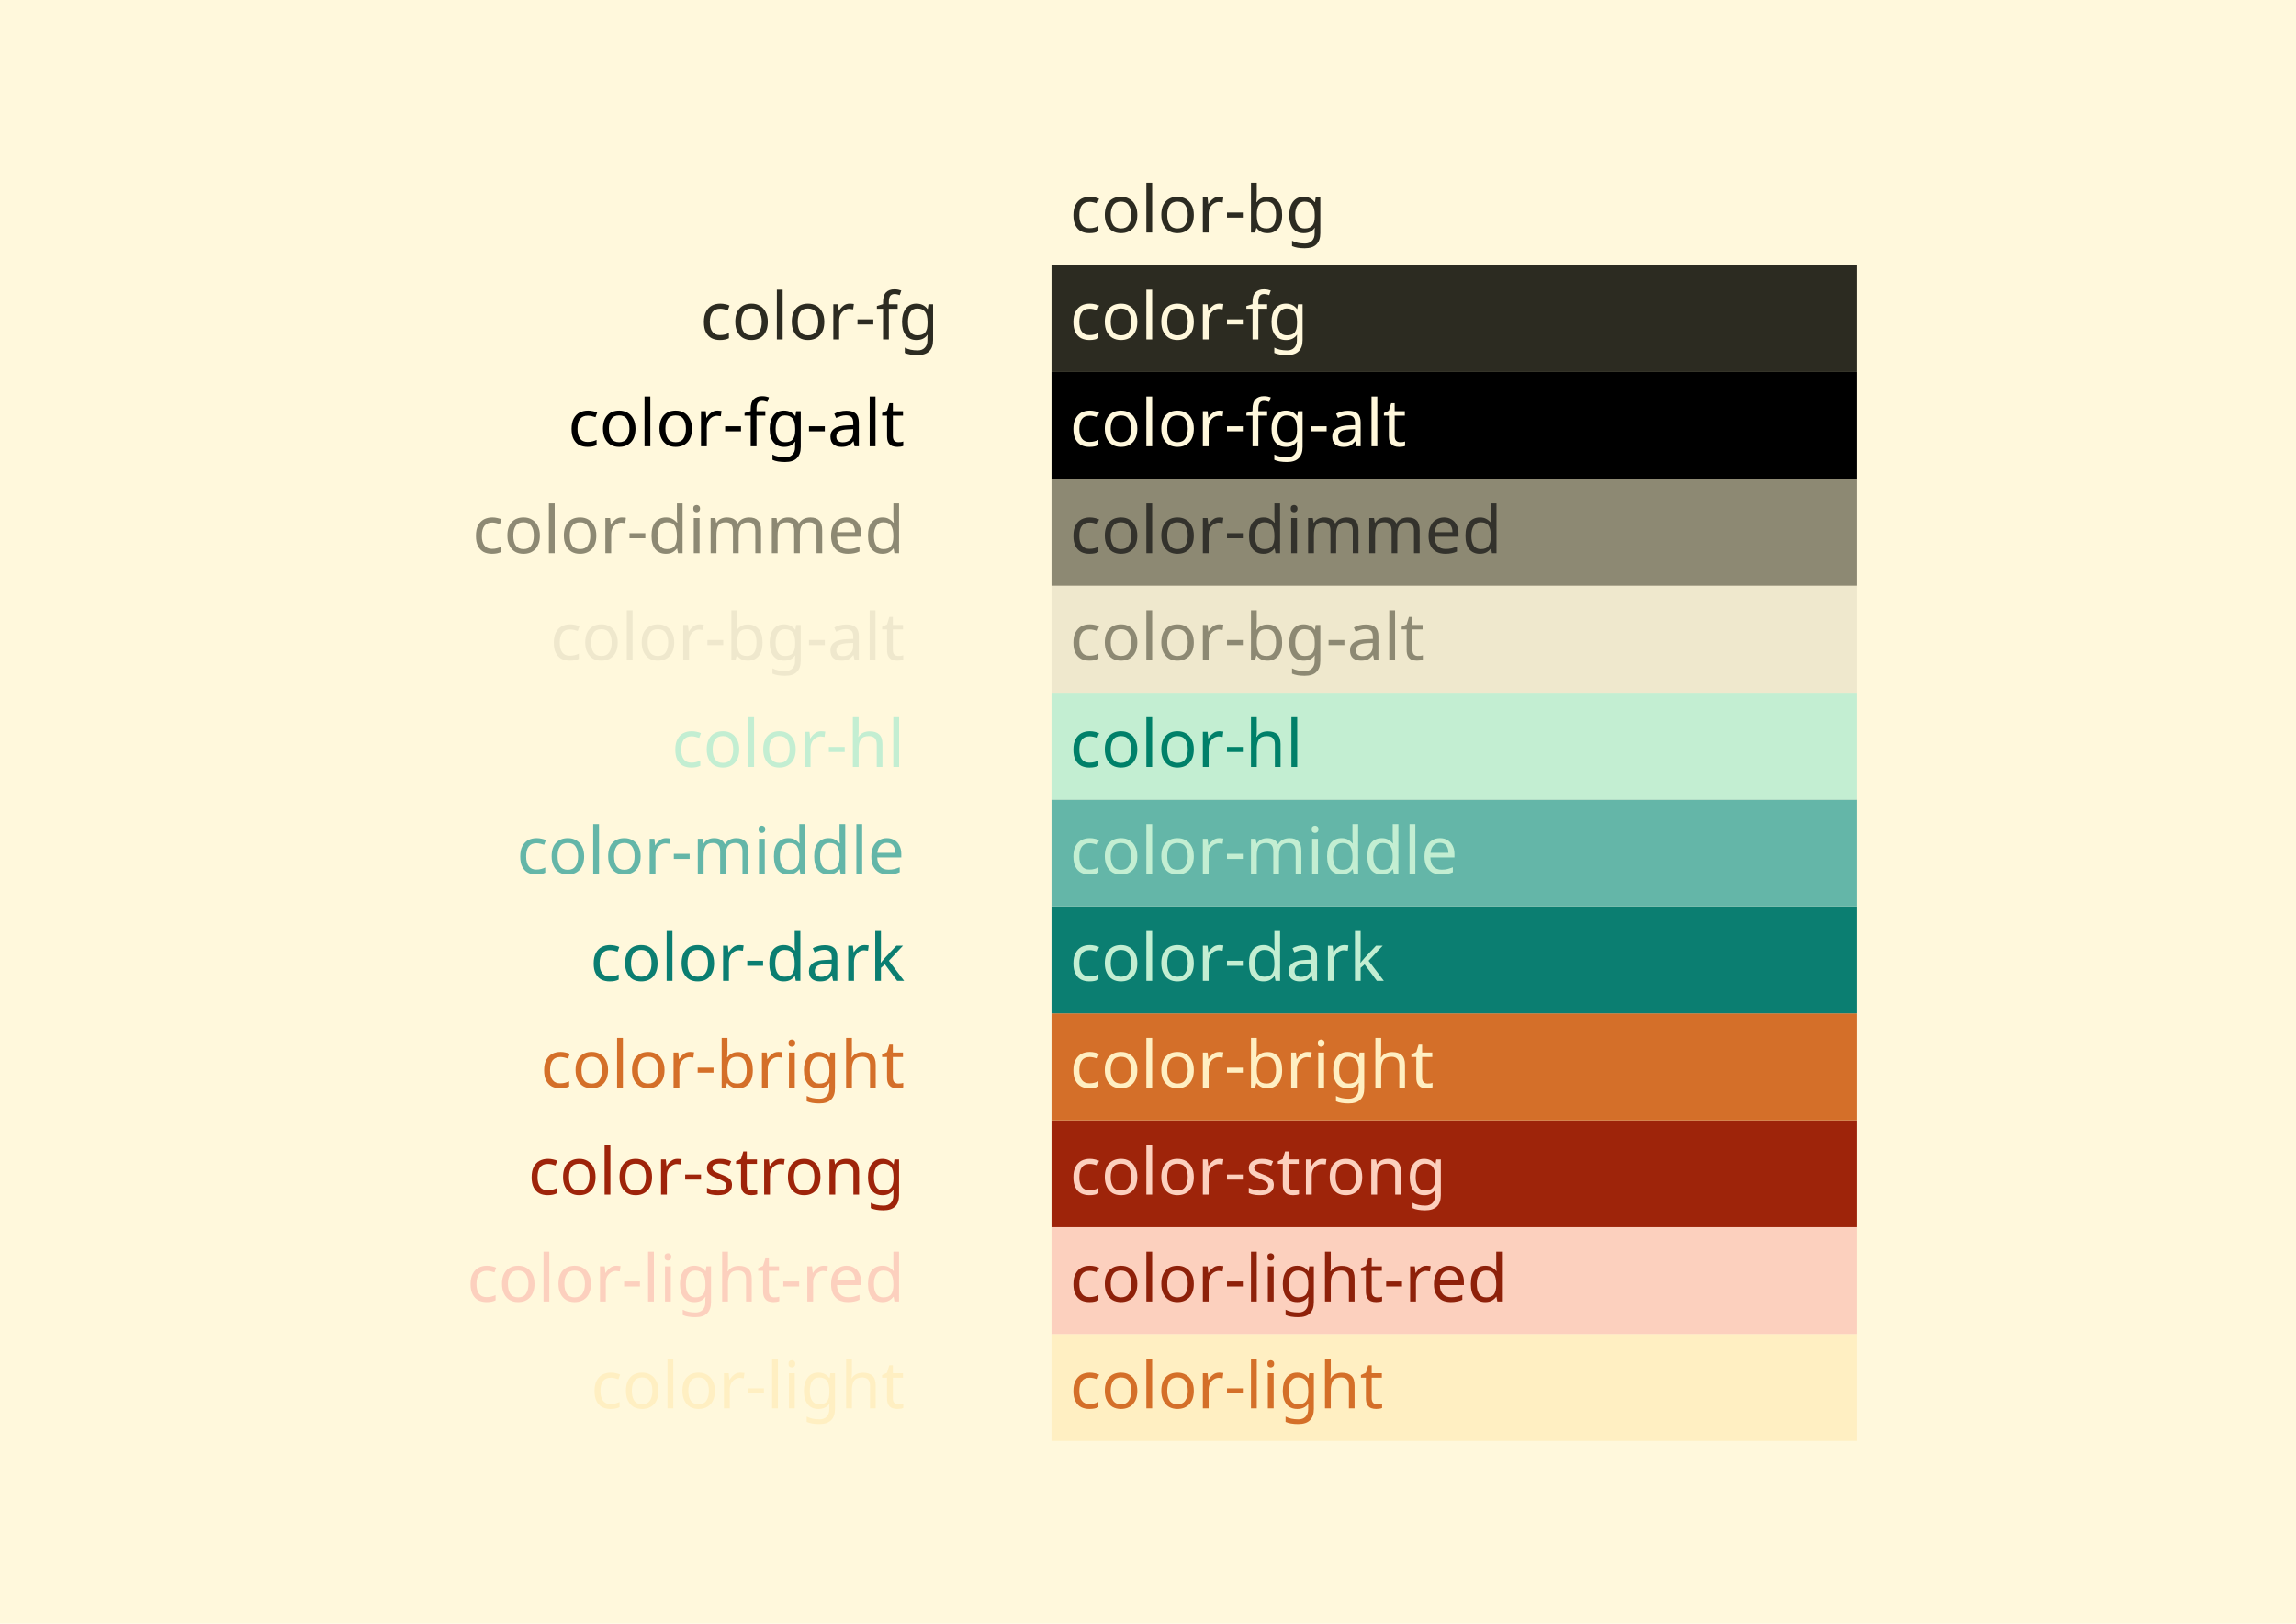
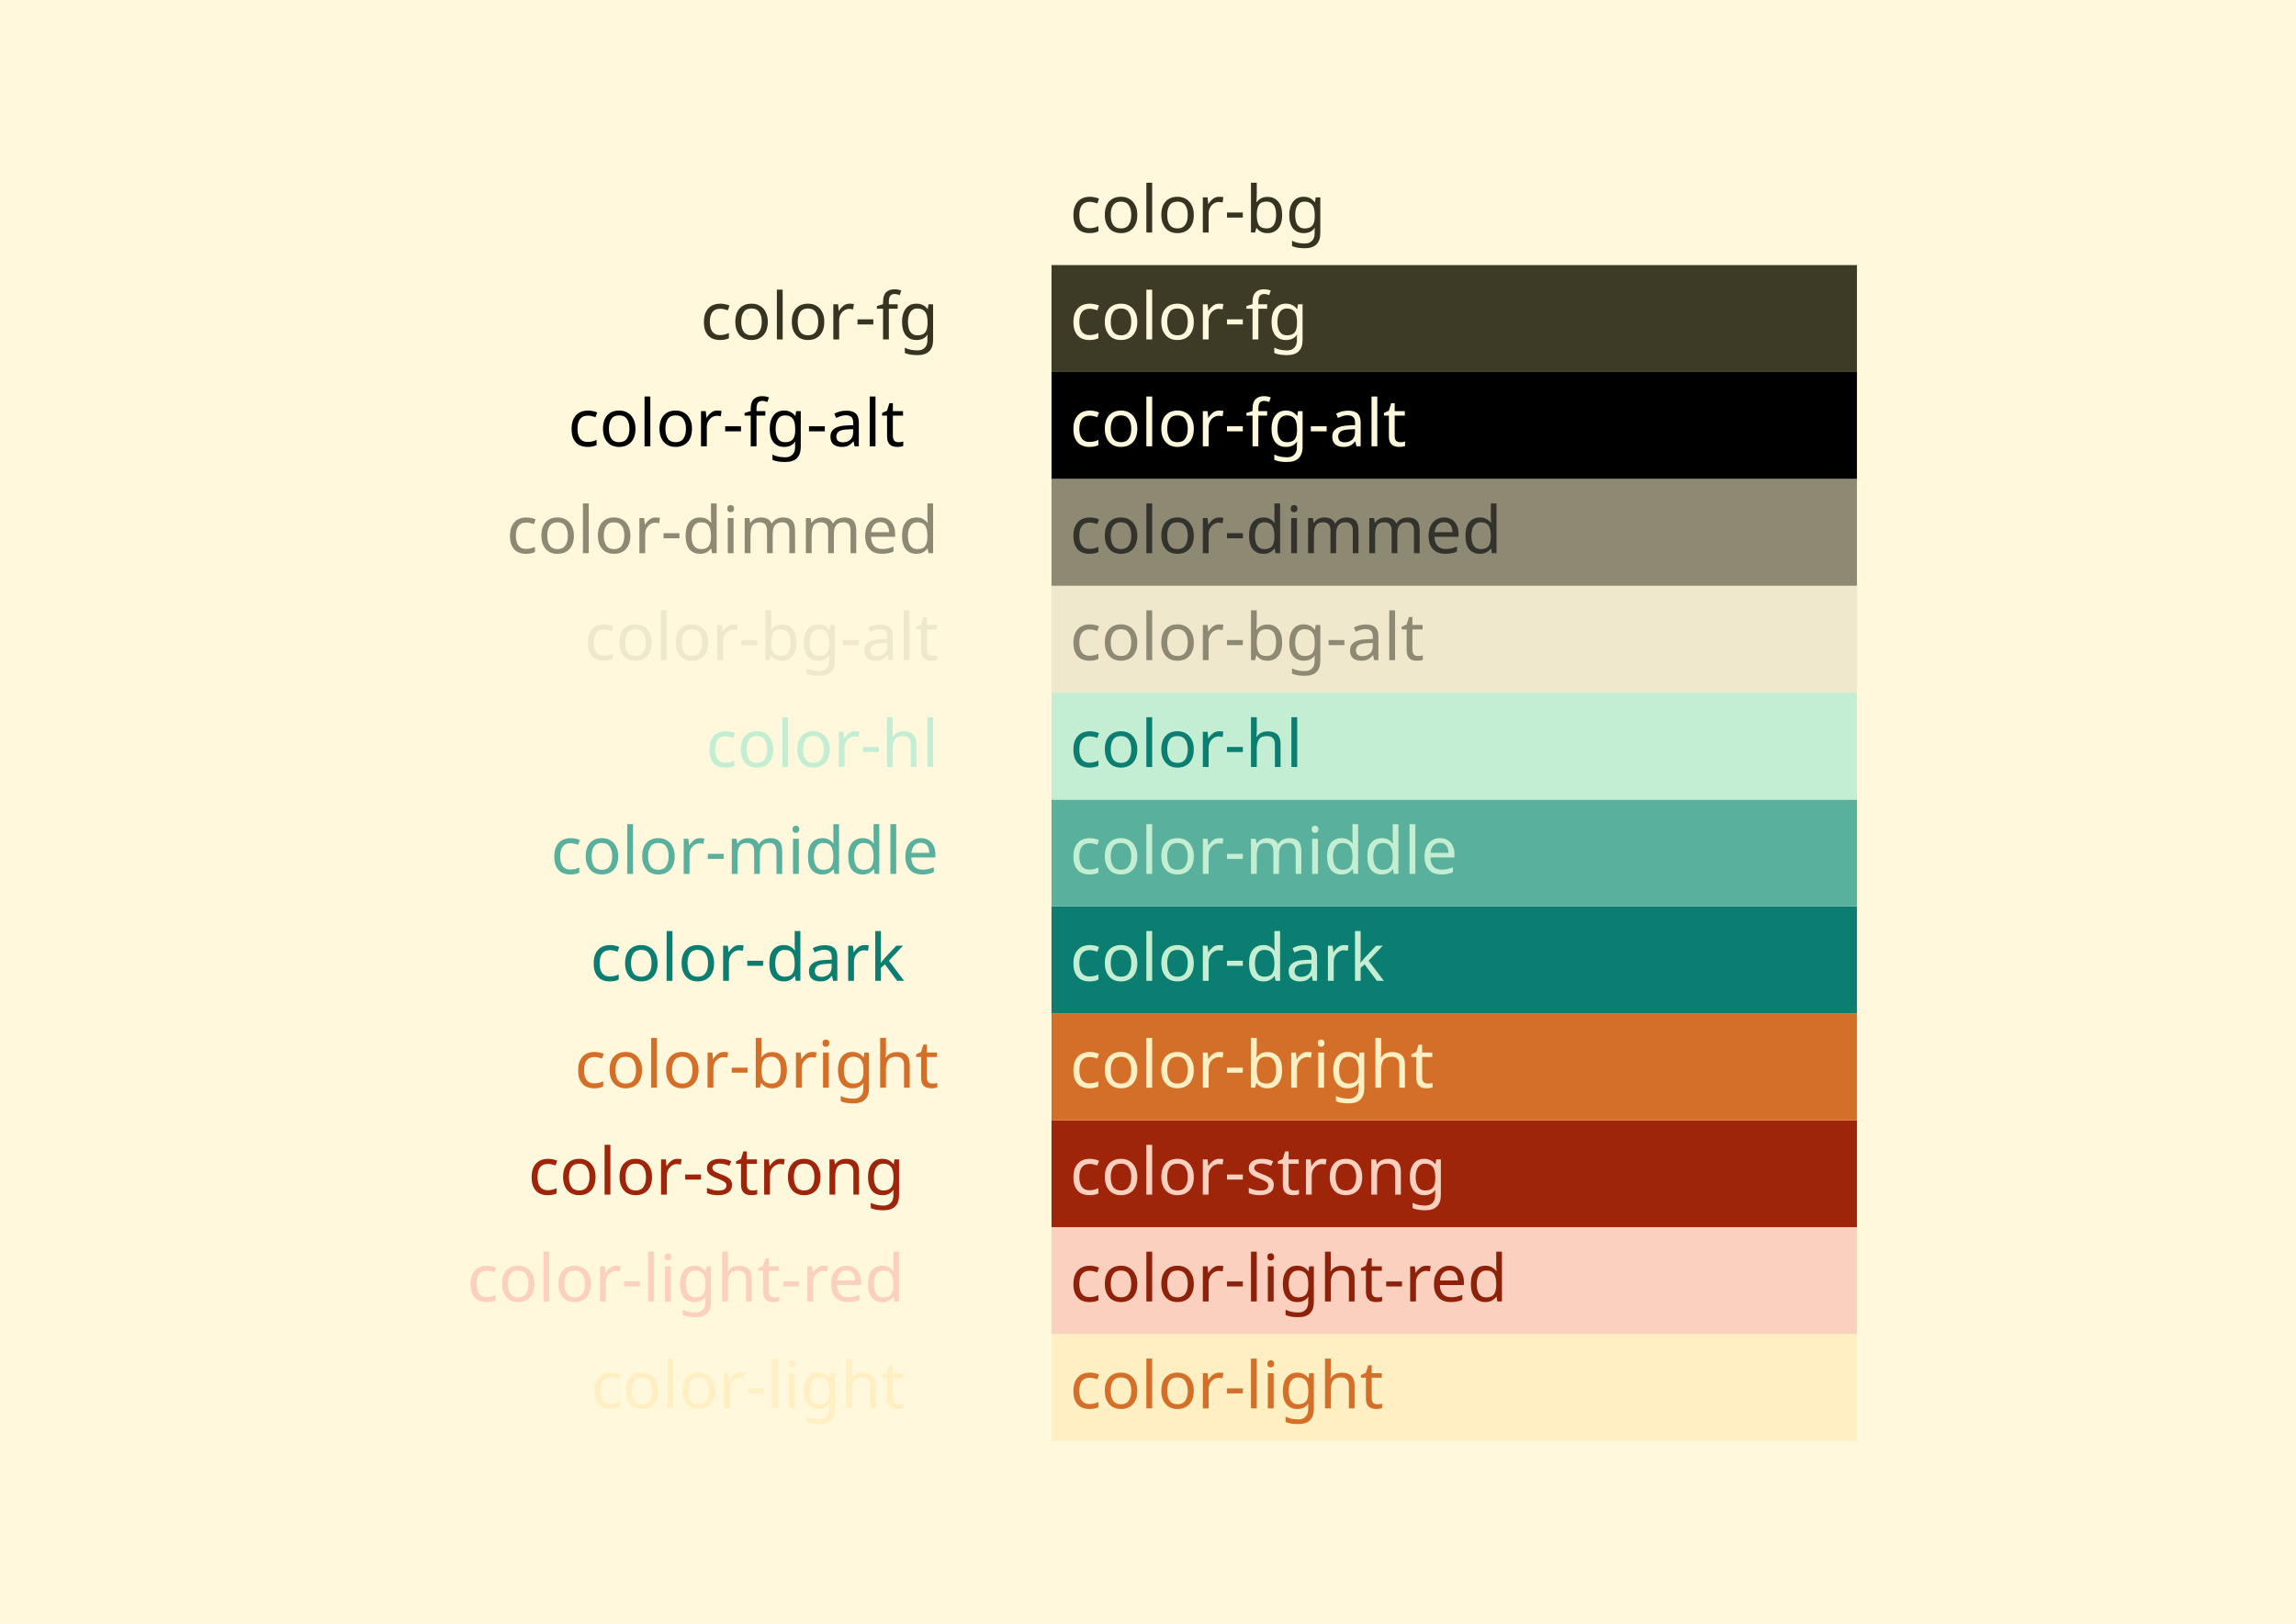
<svg xmlns="http://www.w3.org/2000/svg" width="297mm" height="210mm" viewBox="0 0 297 210" version="1.1" id="svg8">
  <defs id="defs2" />
  <g id="layer2">
    <rect style="fill:#fff8dc;fill-opacity:1;stroke:none;stroke-width:3;stroke-linecap:butt;stroke-miterlimit:4;stroke-dasharray:none;stroke-dashoffset:0;stroke-opacity:0.949;paint-order:normal" id="rect815" width="297" height="210" x="0" y="0" />
  </g>
  <g id="layer1" transform="translate(0,-87)">
    <g id="g131432" style="fill:#ffefc2;fill-opacity:1">
      <rect style="fill:#ffefc2;fill-opacity:1;stroke:none;stroke-width:3;stroke-linecap:butt;stroke-miterlimit:4;stroke-dasharray:none;stroke-dashoffset:0;stroke-opacity:0.949;paint-order:normal" id="rect892-9-0-2-2-1-4-3" width="104.185" height="13.825" x="136.019" y="259.536" />
      <text xml:space="preserve" style="font-style:normal;font-variant:normal;font-weight:normal;font-stretch:normal;font-size:8.467px;line-height:1.25;font-family:'Recursive Mono Casual Static';-inkscape-font-specification:'Recursive Mono Casual Static';text-align:end;letter-spacing:0px;word-spacing:0px;text-anchor:end;fill:#ffefc2;fill-opacity:1;stroke:none;stroke-width:0.265" x="132.429" y="269.152" id="text838-3-7-5-7-3-4-0">
        <tspan id="tspan836-6-5-9-3-1-5-6" x="132.429" y="269.152" style="font-style:normal;font-variant:normal;font-weight:normal;font-stretch:normal;font-size:8.467px;font-family:'Recursive Mono Casual Static';-inkscape-font-specification:'Recursive Mono Casual Static';text-align:end;text-anchor:end;fill:#ffefc2;fill-opacity:1;stroke-width:0.265">color-light</tspan>
      </text>
    </g>
    <g id="g131427" style="fill:#fcd0be;fill-opacity:1">
      <rect style="fill:#fcd0be;fill-opacity:1;stroke:none;stroke-width:3;stroke-linecap:butt;stroke-miterlimit:4;stroke-dasharray:none;stroke-dashoffset:0;stroke-opacity:0.949;paint-order:normal" id="rect892-9-0-2-2-1-4-3-3" width="104.185" height="13.825" x="136.019" y="245.711" />
      <text xml:space="preserve" style="font-style:normal;font-variant:normal;font-weight:normal;font-stretch:normal;font-size:8.467px;line-height:1.25;font-family:'Recursive Mono Casual Static';-inkscape-font-specification:'Recursive Mono Casual Static';text-align:end;letter-spacing:0px;word-spacing:0px;text-anchor:end;fill:#fcd0be;fill-opacity:1;stroke:none;stroke-width:0.265" x="132.429" y="255.326" id="text838-3-7-5-7-3-4-0-5">
        <tspan id="tspan836-6-5-9-3-1-5-6-3" x="132.429" y="255.326" style="font-style:normal;font-variant:normal;font-weight:normal;font-stretch:normal;font-size:8.467px;font-family:'Recursive Mono Casual Static';-inkscape-font-specification:'Recursive Mono Casual Static';text-align:end;text-anchor:end;fill:#fcd0be;fill-opacity:1;stroke-width:0.265">color-light-red</tspan>
      </text>
    </g>
    <g id="g131422" style="fill:#9e240a;fill-opacity:1">
      <rect style="fill:#9e240a;fill-opacity:1;stroke:none;stroke-width:3;stroke-linecap:butt;stroke-miterlimit:4;stroke-dasharray:none;stroke-dashoffset:0;stroke-opacity:0.949;paint-order:normal" id="rect892-9-0-2-2-1-4" width="104.185" height="13.825" x="136.019" y="231.886" />
      <text xml:space="preserve" style="font-style:normal;font-variant:normal;font-weight:normal;font-stretch:normal;font-size:8.467px;line-height:1.25;font-family:'Recursive Mono Casual Static';-inkscape-font-specification:'Recursive Mono Casual Static';text-align:end;letter-spacing:0px;word-spacing:0px;text-anchor:end;fill:#9e240a;fill-opacity:1;stroke:none;stroke-width:0.265" x="132.429" y="241.501" id="text838-3-7-5-7-3-4">
        <tspan id="tspan836-6-5-9-3-1-5" x="132.429" y="241.501" style="font-style:normal;font-variant:normal;font-weight:normal;font-stretch:normal;font-size:8.467px;font-family:'Recursive Mono Casual Static';-inkscape-font-specification:'Recursive Mono Casual Static';text-align:end;text-anchor:end;fill:#9e240a;fill-opacity:1;stroke-width:0.265">color-strong</tspan>
      </text>
    </g>
-     <g id="g131417" style="fill:#d46f29;fill-opacity:1">
-       <rect style="fill:#d46f29;fill-opacity:1;stroke:none;stroke-width:3;stroke-linecap:butt;stroke-miterlimit:4;stroke-dasharray:none;stroke-dashoffset:0;stroke-opacity:0.949;paint-order:normal" id="rect892-9-0-2-2-1" width="104.185" height="13.825" x="136.019" y="218.06" />
-       <text xml:space="preserve" style="font-style:normal;font-variant:normal;font-weight:normal;font-stretch:normal;font-size:8.467px;line-height:1.25;font-family:'Recursive Mono Casual Static';-inkscape-font-specification:'Recursive Mono Casual Static';text-align:end;letter-spacing:0px;word-spacing:0px;text-anchor:end;fill:#d46f29;fill-opacity:1;stroke:none;stroke-width:0.265" x="132.429" y="227.676" id="text838-3-7-5-7-3">
-         <tspan id="tspan836-6-5-9-3-1" x="132.429" y="227.676" style="font-style:normal;font-variant:normal;font-weight:normal;font-stretch:normal;font-size:8.467px;font-family:'Recursive Mono Casual Static';-inkscape-font-specification:'Recursive Mono Casual Static';text-align:end;text-anchor:end;fill:#d46f29;fill-opacity:1;stroke-width:0.265">color-bright</tspan>
-       </text>
-     </g>
+     <rect style="fill:#d46f29;fill-opacity:1;stroke:none;stroke-width:3;stroke-linecap:butt;stroke-miterlimit:4;stroke-dasharray:none;stroke-dashoffset:0;stroke-opacity:0.949;paint-order:normal" id="rect892-9-0-2-2-1" width="104.185" height="13.825" x="136.019" y="218.06" />
+     <text xml:space="preserve" style="font-style:normal;font-variant:normal;font-weight:normal;font-stretch:normal;font-size:8.467px;line-height:1.25;font-family:'Recursive Mono Casual Static';-inkscape-font-specification:'Recursive Mono Casual Static';text-align:end;letter-spacing:0px;word-spacing:0px;text-anchor:end;fill:#d46f29;fill-opacity:1;stroke:none;stroke-width:0.265" x="132.429" y="227.676" id="text838-3-7-5-7-3">
+       <tspan id="tspan836-6-5-9-3-1" x="132.429" y="227.676" style="font-style:normal;font-variant:normal;font-weight:normal;font-stretch:normal;font-size:8.467px;font-family:'Recursive Mono Casual Static';-inkscape-font-specification:'Recursive Mono Casual Static';text-align:end;text-anchor:end;fill:#d46f29;fill-opacity:1;stroke-width:0.265">color-bright</tspan>
+     </text>
    <g id="g131341" style="fill:#0b7e71;fill-opacity:1">
      <rect style="fill:#0b7e71;fill-opacity:1;stroke:none;stroke-width:3;stroke-linecap:butt;stroke-miterlimit:4;stroke-dasharray:none;stroke-dashoffset:0;stroke-opacity:0.949;paint-order:normal" id="rect892-9-0-2-2" width="104.185" height="13.825" x="136.019" y="204.235" />
      <text xml:space="preserve" style="font-style:normal;font-variant:normal;font-weight:normal;font-stretch:normal;font-size:8.467px;line-height:1.25;font-family:'Recursive Mono Casual Static';-inkscape-font-specification:'Recursive Mono Casual Static';text-align:end;letter-spacing:0px;word-spacing:0px;text-anchor:end;fill:#0b7e71;fill-opacity:1;stroke:none;stroke-width:0.265" x="132.429" y="213.85" id="text838-3-7-5-7">
        <tspan id="tspan836-6-5-9-3" x="132.429" y="213.85" style="font-style:normal;font-variant:normal;font-weight:normal;font-stretch:normal;font-size:8.467px;font-family:'Recursive Mono Casual Static';-inkscape-font-specification:'Recursive Mono Casual Static';text-align:end;text-anchor:end;fill:#0b7e71;fill-opacity:1;stroke-width:0.265">color-dark</tspan>
      </text>
    </g>
-     <g id="g131336" style="fill:#64b6a8;fill-opacity:1">
-       <rect style="fill:#64b6a8;fill-opacity:1;stroke:none;stroke-width:3;stroke-linecap:butt;stroke-miterlimit:4;stroke-dasharray:none;stroke-dashoffset:0;stroke-opacity:0.949;paint-order:normal" id="rect892-9-0" width="104.185" height="13.825" x="136.019" y="190.41" />
-       <text xml:space="preserve" style="font-style:normal;font-variant:normal;font-weight:normal;font-stretch:normal;font-size:8.467px;line-height:1.25;font-family:'Recursive Mono Casual Static';-inkscape-font-specification:'Recursive Mono Casual Static';text-align:end;letter-spacing:0px;word-spacing:0px;text-anchor:end;fill:#64b6a8;fill-opacity:1;stroke:none;stroke-width:0.265" x="132.429" y="200.025" id="text838-3-7">
-         <tspan id="tspan836-6-5" x="132.429" y="200.025" style="font-style:normal;font-variant:normal;font-weight:normal;font-stretch:normal;font-size:8.467px;font-family:'Recursive Mono Casual Static';-inkscape-font-specification:'Recursive Mono Casual Static';text-align:end;text-anchor:end;fill:#64b6a8;fill-opacity:1;stroke-width:0.265">color-middle</tspan>
-       </text>
-     </g>
-     <g id="g131331" style="fill:#c3eed2;fill-opacity:1">
-       <rect style="fill:#c3eed2;fill-opacity:1;stroke:none;stroke-width:3;stroke-linecap:butt;stroke-miterlimit:4;stroke-dasharray:none;stroke-dashoffset:0;stroke-opacity:0.949;paint-order:normal" id="rect892-9" width="104.185" height="13.825" x="136.019" y="176.584" />
-       <text xml:space="preserve" style="font-style:normal;font-variant:normal;font-weight:normal;font-stretch:normal;font-size:8.467px;line-height:1.25;font-family:'Recursive Mono Casual Static';-inkscape-font-specification:'Recursive Mono Casual Static';text-align:end;letter-spacing:0px;word-spacing:0px;text-anchor:end;fill:#c3eed2;fill-opacity:1;stroke:none;stroke-width:0.265" x="132.429" y="186.2" id="text838-7-3-5">
-         <tspan id="tspan836-0-6-6" x="132.429" y="186.2" style="font-style:normal;font-variant:normal;font-weight:normal;font-stretch:normal;font-size:8.467px;font-family:'Recursive Mono Casual Static';-inkscape-font-specification:'Recursive Mono Casual Static';text-align:end;text-anchor:end;fill:#c3eed2;fill-opacity:1;stroke-width:0.265">color-hl</tspan>
-       </text>
-     </g>
-     <g id="g131326" style="fill:#efe8cd;fill-opacity:1">
-       <rect style="fill:#efe8cd;fill-opacity:1;stroke:none;stroke-width:3;stroke-linecap:butt;stroke-miterlimit:4;stroke-dasharray:none;stroke-dashoffset:0;stroke-opacity:0.949;paint-order:normal" id="rect892" width="104.185" height="13.825" x="136.019" y="162.759" />
-       <text xml:space="preserve" style="font-style:normal;font-variant:normal;font-weight:normal;font-stretch:normal;font-size:8.467px;line-height:1.25;font-family:'Recursive Mono Casual Static';-inkscape-font-specification:'Recursive Mono Casual Static';text-align:end;letter-spacing:0px;word-spacing:0px;text-anchor:end;fill:#efe8cd;fill-opacity:1;stroke:none;stroke-width:0.265" x="132.429" y="172.374" id="text838-3-2">
-         <tspan id="tspan836-6-9" x="132.429" y="172.374" style="font-style:normal;font-variant:normal;font-weight:normal;font-stretch:normal;font-size:8.467px;font-family:'Recursive Mono Casual Static';-inkscape-font-specification:'Recursive Mono Casual Static';text-align:end;text-anchor:end;fill:#efe8cd;fill-opacity:1;stroke-width:0.265">color-bg-alt</tspan>
-       </text>
-     </g>
-     <g id="g131321" style="fill:#8d8973;fill-opacity:1">
-       <rect style="fill:#8d8973;fill-opacity:1;stroke:none;stroke-width:3;stroke-linecap:butt;stroke-miterlimit:4;stroke-dasharray:none;stroke-dashoffset:0;stroke-opacity:0.949;paint-order:normal" id="rect892-6" width="104.185" height="13.825" x="136.019" y="148.934" />
-       <text xml:space="preserve" style="font-style:normal;font-variant:normal;font-weight:normal;font-stretch:normal;font-size:8.467px;line-height:1.25;font-family:'Recursive Mono Casual Static';-inkscape-font-specification:'Recursive Mono Casual Static';text-align:end;letter-spacing:0px;word-spacing:0px;text-anchor:end;fill:#8d8973;fill-opacity:1;stroke:none;stroke-width:0.265" x="132.429" y="158.549" id="text838-3">
-         <tspan id="tspan836-6" x="132.429" y="158.549" style="font-style:normal;font-variant:normal;font-weight:normal;font-stretch:normal;font-size:8.467px;font-family:'Recursive Mono Casual Static';-inkscape-font-specification:'Recursive Mono Casual Static';text-align:end;text-anchor:end;fill:#8d8973;fill-opacity:1;stroke-width:0.265">color-dimmed</tspan>
-       </text>
-     </g>
+     <rect style="fill:#59b09c;fill-opacity:1;stroke:none;stroke-width:3;stroke-linecap:butt;stroke-miterlimit:4;stroke-dasharray:none;stroke-dashoffset:0;stroke-opacity:0.949;paint-order:normal" id="rect892-9-0" width="104.185" height="13.825" x="136.019" y="190.41" />
+     <text xml:space="preserve" style="font-style:normal;font-variant:normal;font-weight:normal;font-stretch:normal;font-size:8.467px;line-height:1.25;font-family:'Recursive Mono Casual Static';-inkscape-font-specification:'Recursive Mono Casual Static';text-align:end;letter-spacing:0px;word-spacing:0px;text-anchor:end;fill:#59b09c;fill-opacity:1;stroke:none;stroke-width:0.265" x="132.429" y="200.025" id="text838-3-7">
+       <tspan id="tspan836-6-5" x="132.429" y="200.025" style="font-style:normal;font-variant:normal;font-weight:normal;font-stretch:normal;font-size:8.467px;font-family:'Recursive Mono Casual Static';-inkscape-font-specification:'Recursive Mono Casual Static';text-align:end;text-anchor:end;fill:#59b09c;fill-opacity:1;stroke-width:0.265">color-middle</tspan>
+     </text>
+     <rect style="fill:#c3eed4;fill-opacity:1;stroke:none;stroke-width:3;stroke-linecap:butt;stroke-miterlimit:4;stroke-dasharray:none;stroke-dashoffset:0;stroke-opacity:0.949;paint-order:normal" id="rect892-9" width="104.185" height="13.825" x="136.019" y="176.584" />
+     <text xml:space="preserve" style="font-style:normal;font-variant:normal;font-weight:normal;font-stretch:normal;font-size:8.467px;line-height:1.25;font-family:'Recursive Mono Casual Static';-inkscape-font-specification:'Recursive Mono Casual Static';text-align:end;letter-spacing:0px;word-spacing:0px;text-anchor:end;fill:#c3eed4;fill-opacity:1;stroke:none;stroke-width:0.265" x="132.429" y="186.2" id="text838-7-3-5">
+       <tspan id="tspan836-0-6-6" x="132.429" y="186.2" style="font-style:normal;font-variant:normal;font-weight:normal;font-stretch:normal;font-size:8.467px;font-family:'Recursive Mono Casual Static';-inkscape-font-specification:'Recursive Mono Casual Static';text-align:end;text-anchor:end;fill:#c3eed4;fill-opacity:1;stroke-width:0.265">color-hl</tspan>
+     </text>
+     <rect style="fill:#efe8cd;fill-opacity:1;stroke:none;stroke-width:3;stroke-linecap:butt;stroke-miterlimit:4;stroke-dasharray:none;stroke-dashoffset:0;stroke-opacity:0.949;paint-order:normal" id="rect892" width="104.185" height="13.825" x="136.019" y="162.759" />
+     <text xml:space="preserve" style="font-style:normal;font-variant:normal;font-weight:normal;font-stretch:normal;font-size:8.467px;line-height:1.25;font-family:'Recursive Mono Casual Static';-inkscape-font-specification:'Recursive Mono Casual Static';text-align:end;letter-spacing:0px;word-spacing:0px;text-anchor:end;fill:#efe8cd;fill-opacity:1;stroke:none;stroke-width:0.265" x="132.429" y="172.374" id="text838-3-2">
+       <tspan id="tspan836-6-9" x="132.429" y="172.374" style="font-style:normal;font-variant:normal;font-weight:normal;font-stretch:normal;font-size:8.467px;font-family:'Recursive Mono Casual Static';-inkscape-font-specification:'Recursive Mono Casual Static';text-align:end;text-anchor:end;fill:#efe8cd;fill-opacity:1;stroke-width:0.265">color-bg-alt</tspan>
+     </text>
+     <rect style="fill:#8d8973;fill-opacity:1;stroke:none;stroke-width:3;stroke-linecap:butt;stroke-miterlimit:4;stroke-dasharray:none;stroke-dashoffset:0;stroke-opacity:0.949;paint-order:normal" id="rect892-6" width="104.185" height="13.825" x="136.019" y="148.934" />
+     <text xml:space="preserve" style="font-style:normal;font-variant:normal;font-weight:normal;font-stretch:normal;font-size:8.467px;line-height:1.25;font-family:'Recursive Mono Casual Static';-inkscape-font-specification:'Recursive Mono Casual Static';text-align:end;letter-spacing:0px;word-spacing:0px;text-anchor:end;fill:#8d8973;fill-opacity:1;stroke:none;stroke-width:0.265" x="132.429" y="158.549" id="text838-3">
+       <tspan id="tspan836-6" x="132.429" y="158.549" style="font-style:normal;font-variant:normal;font-weight:normal;font-stretch:normal;font-size:8.467px;font-family:'Recursive Mono Casual Static';-inkscape-font-specification:'Recursive Mono Casual Static';text-align:end;text-anchor:end;fill:#8d8973;fill-opacity:1;stroke-width:0.265">color-dimmed</tspan>
+     </text>
    <g id="g107325" style="fill:#000000;fill-opacity:1">
      <rect style="fill:#000000;fill-opacity:1;stroke:none;stroke-width:3;stroke-linecap:butt;stroke-miterlimit:4;stroke-dasharray:none;stroke-dashoffset:0;stroke-opacity:0.949;paint-order:normal" id="rect892-6-3" width="104.185" height="13.825" x="136.019" y="135.108" />
      <text xml:space="preserve" style="font-style:normal;font-variant:normal;font-weight:normal;font-stretch:normal;font-size:8.467px;line-height:1.25;font-family:'Recursive Mono Casual Static';-inkscape-font-specification:'Recursive Mono Casual Static';text-align:end;letter-spacing:0px;word-spacing:0px;text-anchor:end;fill:#000000;fill-opacity:1;stroke:none;stroke-width:0.265" x="132.429" y="144.724" id="text838-3-5">
        <tspan id="tspan836-6-3" x="132.429" y="144.724" style="font-style:normal;font-variant:normal;font-weight:normal;font-stretch:normal;font-size:8.467px;font-family:'Recursive Mono Casual Static';-inkscape-font-specification:'Recursive Mono Casual Static';text-align:end;text-anchor:end;fill:#000000;fill-opacity:1;stroke-width:0.265">color-fg-alt</tspan>
      </text>
    </g>
-     <rect style="fill:#2c2b21;fill-opacity:1;stroke:none;stroke-width:3;stroke-linecap:butt;stroke-miterlimit:4;stroke-dasharray:none;stroke-dashoffset:0;stroke-opacity:0.949;paint-order:normal" id="rect892-6-7" width="104.185" height="13.825" x="136.019" y="121.283" />
-     <text xml:space="preserve" style="font-style:normal;font-variant:normal;font-weight:normal;font-stretch:normal;font-size:8.467px;line-height:1.25;font-family:'Recursive Mono Casual Static';-inkscape-font-specification:'Recursive Mono Casual Static';text-align:end;letter-spacing:0px;word-spacing:0px;text-anchor:end;fill:#2c2b21;fill-opacity:1;stroke:none;stroke-width:0.265" x="132.429" y="130.899" id="text838">
-       <tspan id="tspan836" x="132.429" y="130.899" style="font-style:normal;font-variant:normal;font-weight:normal;font-stretch:normal;font-size:8.467px;font-family:'Recursive Mono Casual Static';-inkscape-font-specification:'Recursive Mono Casual Static';text-align:end;text-anchor:end;fill:#2c2b21;fill-opacity:1;stroke-width:0.265">color-fg</tspan>
+     <rect style="fill:#3d3a25;fill-opacity:1;stroke:none;stroke-width:3;stroke-linecap:butt;stroke-miterlimit:4;stroke-dasharray:none;stroke-dashoffset:0;stroke-opacity:0.949;paint-order:normal" id="rect892-6-7" width="104.185" height="13.825" x="136.019" y="121.283" />
+     <text xml:space="preserve" style="font-style:normal;font-variant:normal;font-weight:normal;font-stretch:normal;font-size:8.467px;line-height:1.25;font-family:'Recursive Mono Casual Static';-inkscape-font-specification:'Recursive Mono Casual Static';text-align:end;letter-spacing:0px;word-spacing:0px;text-anchor:end;fill:#363321;fill-opacity:1;stroke:none;stroke-width:0.265" x="132.429" y="130.899" id="text838">
+       <tspan id="tspan836" x="132.429" y="130.899" style="font-style:normal;font-variant:normal;font-weight:normal;font-stretch:normal;font-size:8.467px;font-family:'Recursive Mono Casual Static';-inkscape-font-specification:'Recursive Mono Casual Static';text-align:end;text-anchor:end;fill:#363321;fill-opacity:1;stroke-width:0.265">color-fg</tspan>
    </text>
    <text xml:space="preserve" style="font-style:normal;font-variant:normal;font-weight:normal;font-stretch:normal;font-size:8.467px;line-height:1.25;font-family:'Recursive Mono Casual Static';-inkscape-font-specification:'Recursive Mono Casual Static';letter-spacing:0px;word-spacing:0px;fill:#000000;fill-opacity:1;stroke:none;stroke-width:0.265" x="138.383" y="130.899" id="text838-7-1-9">
      <tspan x="138.383" y="130.899" style="font-style:normal;font-variant:normal;font-weight:normal;font-stretch:normal;font-size:8.467px;font-family:'Recursive Mono Casual Static';-inkscape-font-specification:'Recursive Mono Casual Static';fill:#fff8dc;fill-opacity:1;stroke-width:0.265" id="tspan1024">color-fg</tspan>
    </text>
    <text xml:space="preserve" style="font-style:normal;font-variant:normal;font-weight:normal;font-stretch:normal;font-size:8.467px;line-height:1.25;font-family:'Recursive Mono Casual Static';-inkscape-font-specification:'Recursive Mono Casual Static';letter-spacing:0px;word-spacing:0px;fill:#33322c;fill-opacity:1;stroke:none;stroke-width:0.265" x="138.383" y="158.549" id="text838-7-1">
      <tspan id="tspan836-0-8" x="138.383" y="158.549" style="font-style:normal;font-variant:normal;font-weight:normal;font-stretch:normal;font-size:8.467px;font-family:'Recursive Mono Casual Static';-inkscape-font-specification:'Recursive Mono Casual Static';fill:#33322c;fill-opacity:1;stroke-width:0.265">color-dimmed</tspan>
    </text>
    <text xml:space="preserve" style="font-style:normal;font-variant:normal;font-weight:normal;font-stretch:normal;font-size:8.467px;line-height:1.25;font-family:'Recursive Mono Casual Static';-inkscape-font-specification:'Recursive Mono Casual Static';letter-spacing:0px;word-spacing:0px;fill:#fff8dc;fill-opacity:1;stroke:none;stroke-width:0.265" x="138.383" y="144.724" id="text838-7-1-6">
      <tspan id="tspan836-0-8-7" x="138.383" y="144.724" style="font-style:normal;font-variant:normal;font-weight:normal;font-stretch:normal;font-size:8.467px;font-family:'Recursive Mono Casual Static';-inkscape-font-specification:'Recursive Mono Casual Static';fill:#fff8dc;fill-opacity:1;stroke-width:0.265">color-fg-alt</tspan>
    </text>
    <text xml:space="preserve" style="font-style:normal;font-variant:normal;font-weight:normal;font-stretch:normal;font-size:8.467px;line-height:1.25;font-family:'Recursive Mono Casual Static';-inkscape-font-specification:'Recursive Mono Casual Static';letter-spacing:0px;word-spacing:0px;fill:#c3eed2;fill-opacity:1;stroke:none;stroke-width:0.265" x="138.383" y="200.025" id="text838-7-3-6">
      <tspan id="tspan836-0-6-2" x="138.383" y="200.025" style="font-style:normal;font-variant:normal;font-weight:normal;font-stretch:normal;font-size:8.467px;font-family:'Recursive Mono Casual Static';-inkscape-font-specification:'Recursive Mono Casual Static';fill:#c3eed2;fill-opacity:1;stroke-width:0.265">color-middle</tspan>
    </text>
-     <text xml:space="preserve" style="font-style:normal;font-variant:normal;font-weight:normal;font-stretch:normal;font-size:8.467px;line-height:1.25;font-family:'Recursive Mono Casual Static';-inkscape-font-specification:'Recursive Mono Casual Static';letter-spacing:0px;word-spacing:0px;fill:#008069;fill-opacity:1;stroke:none;stroke-width:0.265" x="138.383" y="186.2" id="text838-7-3">
-       <tspan id="tspan836-0-6" x="138.383" y="186.2" style="font-style:normal;font-variant:normal;font-weight:normal;font-stretch:normal;font-size:8.467px;font-family:'Recursive Mono Casual Static';-inkscape-font-specification:'Recursive Mono Casual Static';fill:#008069;fill-opacity:1;stroke-width:0.265">color-hl</tspan>
+     <text xml:space="preserve" style="font-style:normal;font-variant:normal;font-weight:normal;font-stretch:normal;font-size:8.467px;line-height:1.25;font-family:'Recursive Mono Casual Static';-inkscape-font-specification:'Recursive Mono Casual Static';letter-spacing:0px;word-spacing:0px;fill:#0b7e71;fill-opacity:1;stroke:none;stroke-width:0.265" x="138.383" y="186.2" id="text838-7-3">
+       <tspan id="tspan836-0-6" x="138.383" y="186.2" style="font-style:normal;font-variant:normal;font-weight:normal;font-stretch:normal;font-size:8.467px;font-family:'Recursive Mono Casual Static';-inkscape-font-specification:'Recursive Mono Casual Static';fill:#0b7e71;fill-opacity:1;stroke-width:0.265">color-hl</tspan>
    </text>
    <text xml:space="preserve" style="font-style:normal;font-variant:normal;font-weight:normal;font-stretch:normal;font-size:8.467px;line-height:1.25;font-family:'Recursive Mono Casual Static';-inkscape-font-specification:'Recursive Mono Casual Static';letter-spacing:0px;word-spacing:0px;fill:#8d8973;fill-opacity:1;stroke:none;stroke-width:0.265" x="138.383" y="172.374" id="text838-7">
      <tspan id="tspan836-0" x="138.383" y="172.374" style="font-style:normal;font-variant:normal;font-weight:normal;font-stretch:normal;font-size:8.467px;font-family:'Recursive Mono Casual Static';-inkscape-font-specification:'Recursive Mono Casual Static';fill:#8d8973;fill-opacity:1;stroke-width:0.265">color-bg-alt</tspan>
    </text>
    <text xml:space="preserve" style="font-style:normal;font-variant:normal;font-weight:normal;font-stretch:normal;font-size:8.467px;line-height:1.25;font-family:'Recursive Mono Casual Static';-inkscape-font-specification:'Recursive Mono Casual Static';letter-spacing:0px;word-spacing:0px;fill:#c3eed2;fill-opacity:1;stroke:none;stroke-width:0.265" x="138.383" y="213.85" id="text838-7-3-6-3-8">
      <tspan id="tspan836-0-6-2-7-9" x="138.383" y="213.85" style="font-style:normal;font-variant:normal;font-weight:normal;font-stretch:normal;font-size:8.467px;font-family:'Recursive Mono Casual Static';-inkscape-font-specification:'Recursive Mono Casual Static';fill:#c3eed2;fill-opacity:1;stroke-width:0.265">color-dark</tspan>
    </text>
    <text xml:space="preserve" style="font-style:normal;font-variant:normal;font-weight:normal;font-stretch:normal;font-size:8.467px;line-height:1.25;font-family:'Recursive Mono Casual Static';-inkscape-font-specification:'Recursive Mono Casual Static';letter-spacing:0px;word-spacing:0px;fill:#ffefc2;fill-opacity:1;stroke:none;stroke-width:0.265" x="138.383" y="227.676" id="text838-7-3-6-3-8-2">
      <tspan id="tspan836-0-6-2-7-9-9" x="138.383" y="227.676" style="font-style:normal;font-variant:normal;font-weight:normal;font-stretch:normal;font-size:8.467px;font-family:'Recursive Mono Casual Static';-inkscape-font-specification:'Recursive Mono Casual Static';fill:#ffefc2;fill-opacity:1;stroke-width:0.265">color-bright</tspan>
    </text>
    <text xml:space="preserve" style="font-style:normal;font-variant:normal;font-weight:normal;font-stretch:normal;font-size:8.467px;line-height:1.25;font-family:'Recursive Mono Casual Static';-inkscape-font-specification:'Recursive Mono Casual Static';letter-spacing:0px;word-spacing:0px;fill:#fcd0be;fill-opacity:1;stroke:none;stroke-width:0.265" x="138.383" y="241.501" id="text838-7-3-6-3-8-2-7">
      <tspan id="tspan836-0-6-2-7-9-9-8" x="138.383" y="241.501" style="font-style:normal;font-variant:normal;font-weight:normal;font-stretch:normal;font-size:8.467px;font-family:'Recursive Mono Casual Static';-inkscape-font-specification:'Recursive Mono Casual Static';fill:#fcd0be;fill-opacity:1;stroke-width:0.265">color-strong</tspan>
    </text>
    <text xml:space="preserve" style="font-style:normal;font-variant:normal;font-weight:normal;font-stretch:normal;font-size:8.467px;line-height:1.25;font-family:'Recursive Mono Casual Static';-inkscape-font-specification:'Recursive Mono Casual Static';letter-spacing:0px;word-spacing:0px;fill:#d46f29;fill-opacity:1;stroke:none;stroke-width:0.265" x="138.383" y="269.152" id="text838-7-3-6-3-8-2-7-6">
      <tspan id="tspan836-0-6-2-7-9-9-8-1" x="138.383" y="269.152" style="font-style:normal;font-variant:normal;font-weight:normal;font-stretch:normal;font-size:8.467px;font-family:'Recursive Mono Casual Static';-inkscape-font-specification:'Recursive Mono Casual Static';fill:#d46f29;fill-opacity:1;stroke-width:0.265">color-light</tspan>
    </text>
    <text xml:space="preserve" style="font-style:normal;font-variant:normal;font-weight:normal;font-stretch:normal;font-size:8.467px;line-height:1.25;font-family:'Recursive Mono Casual Static';-inkscape-font-specification:'Recursive Mono Casual Static';letter-spacing:0px;word-spacing:0px;fill:#8e210a;fill-opacity:1;stroke:none;stroke-width:0.265" x="138.383" y="255.326" id="text838-7-3-6-3-8-2-7-6-6">
      <tspan id="tspan836-0-6-2-7-9-9-8-1-7" x="138.383" y="255.326" style="font-style:normal;font-variant:normal;font-weight:normal;font-stretch:normal;font-size:8.467px;font-family:'Recursive Mono Casual Static';-inkscape-font-specification:'Recursive Mono Casual Static';fill:#8e210a;fill-opacity:1;stroke-width:0.265">color-light-red</tspan>
    </text>
-     <text xml:space="preserve" style="font-style:normal;font-variant:normal;font-weight:normal;font-stretch:normal;font-size:8.467px;line-height:1.25;font-family:'Recursive Mono Casual Static';-inkscape-font-specification:'Recursive Mono Casual Static';letter-spacing:0px;word-spacing:0px;fill:#2c2b21;fill-opacity:1;stroke:none;stroke-width:0.265" x="138.383" y="117.073" id="text838-7-1-9-6">
-       <tspan x="138.383" y="117.073" style="font-style:normal;font-variant:normal;font-weight:normal;font-stretch:normal;font-size:8.467px;font-family:'Recursive Mono Casual Static';-inkscape-font-specification:'Recursive Mono Casual Static';fill:#2c2b21;fill-opacity:1;stroke-width:0.265" id="tspan1024-7">color-bg</tspan>
+     <text xml:space="preserve" style="font-style:normal;font-variant:normal;font-weight:normal;font-stretch:normal;font-size:8.467px;line-height:1.25;font-family:'Recursive Mono Casual Static';-inkscape-font-specification:'Recursive Mono Casual Static';letter-spacing:0px;word-spacing:0px;fill:#363321;fill-opacity:1;stroke:none;stroke-width:0.265" x="138.383" y="117.073" id="text838-7-1-9-6">
+       <tspan x="138.383" y="117.073" style="font-style:normal;font-variant:normal;font-weight:normal;font-stretch:normal;font-size:8.467px;font-family:'Recursive Mono Casual Static';-inkscape-font-specification:'Recursive Mono Casual Static';fill:#363321;fill-opacity:1;stroke-width:0.265" id="tspan1024-7">color-bg</tspan>
    </text>
  </g>
</svg>
